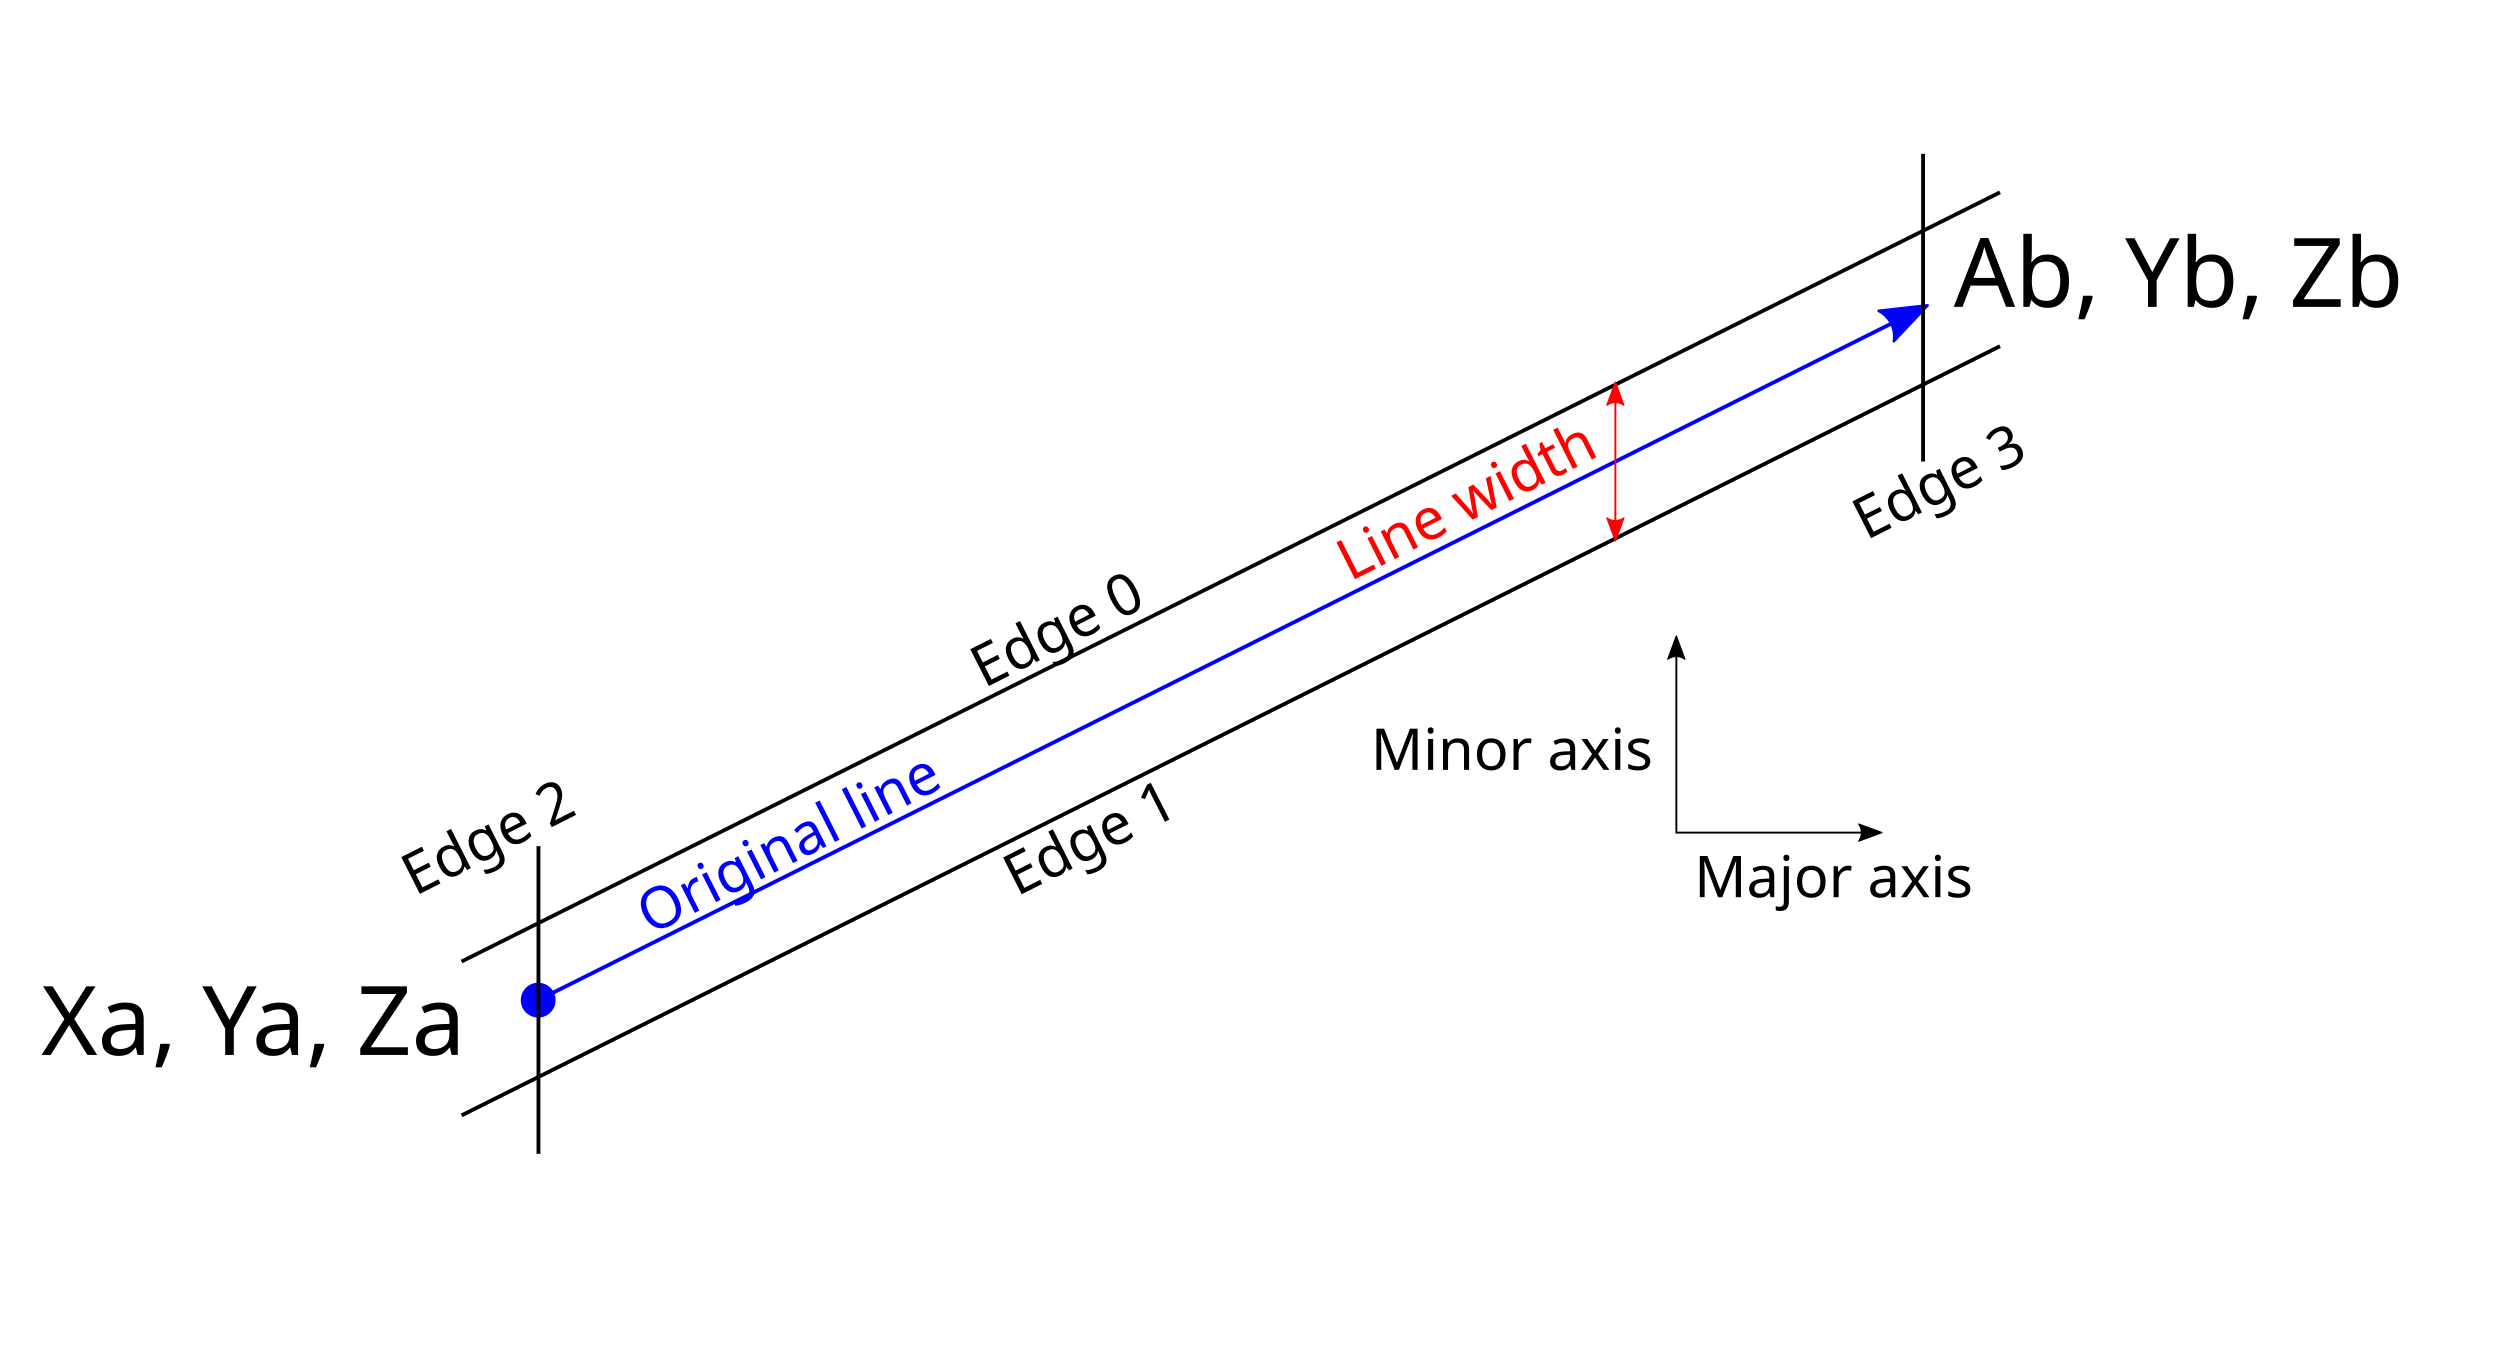
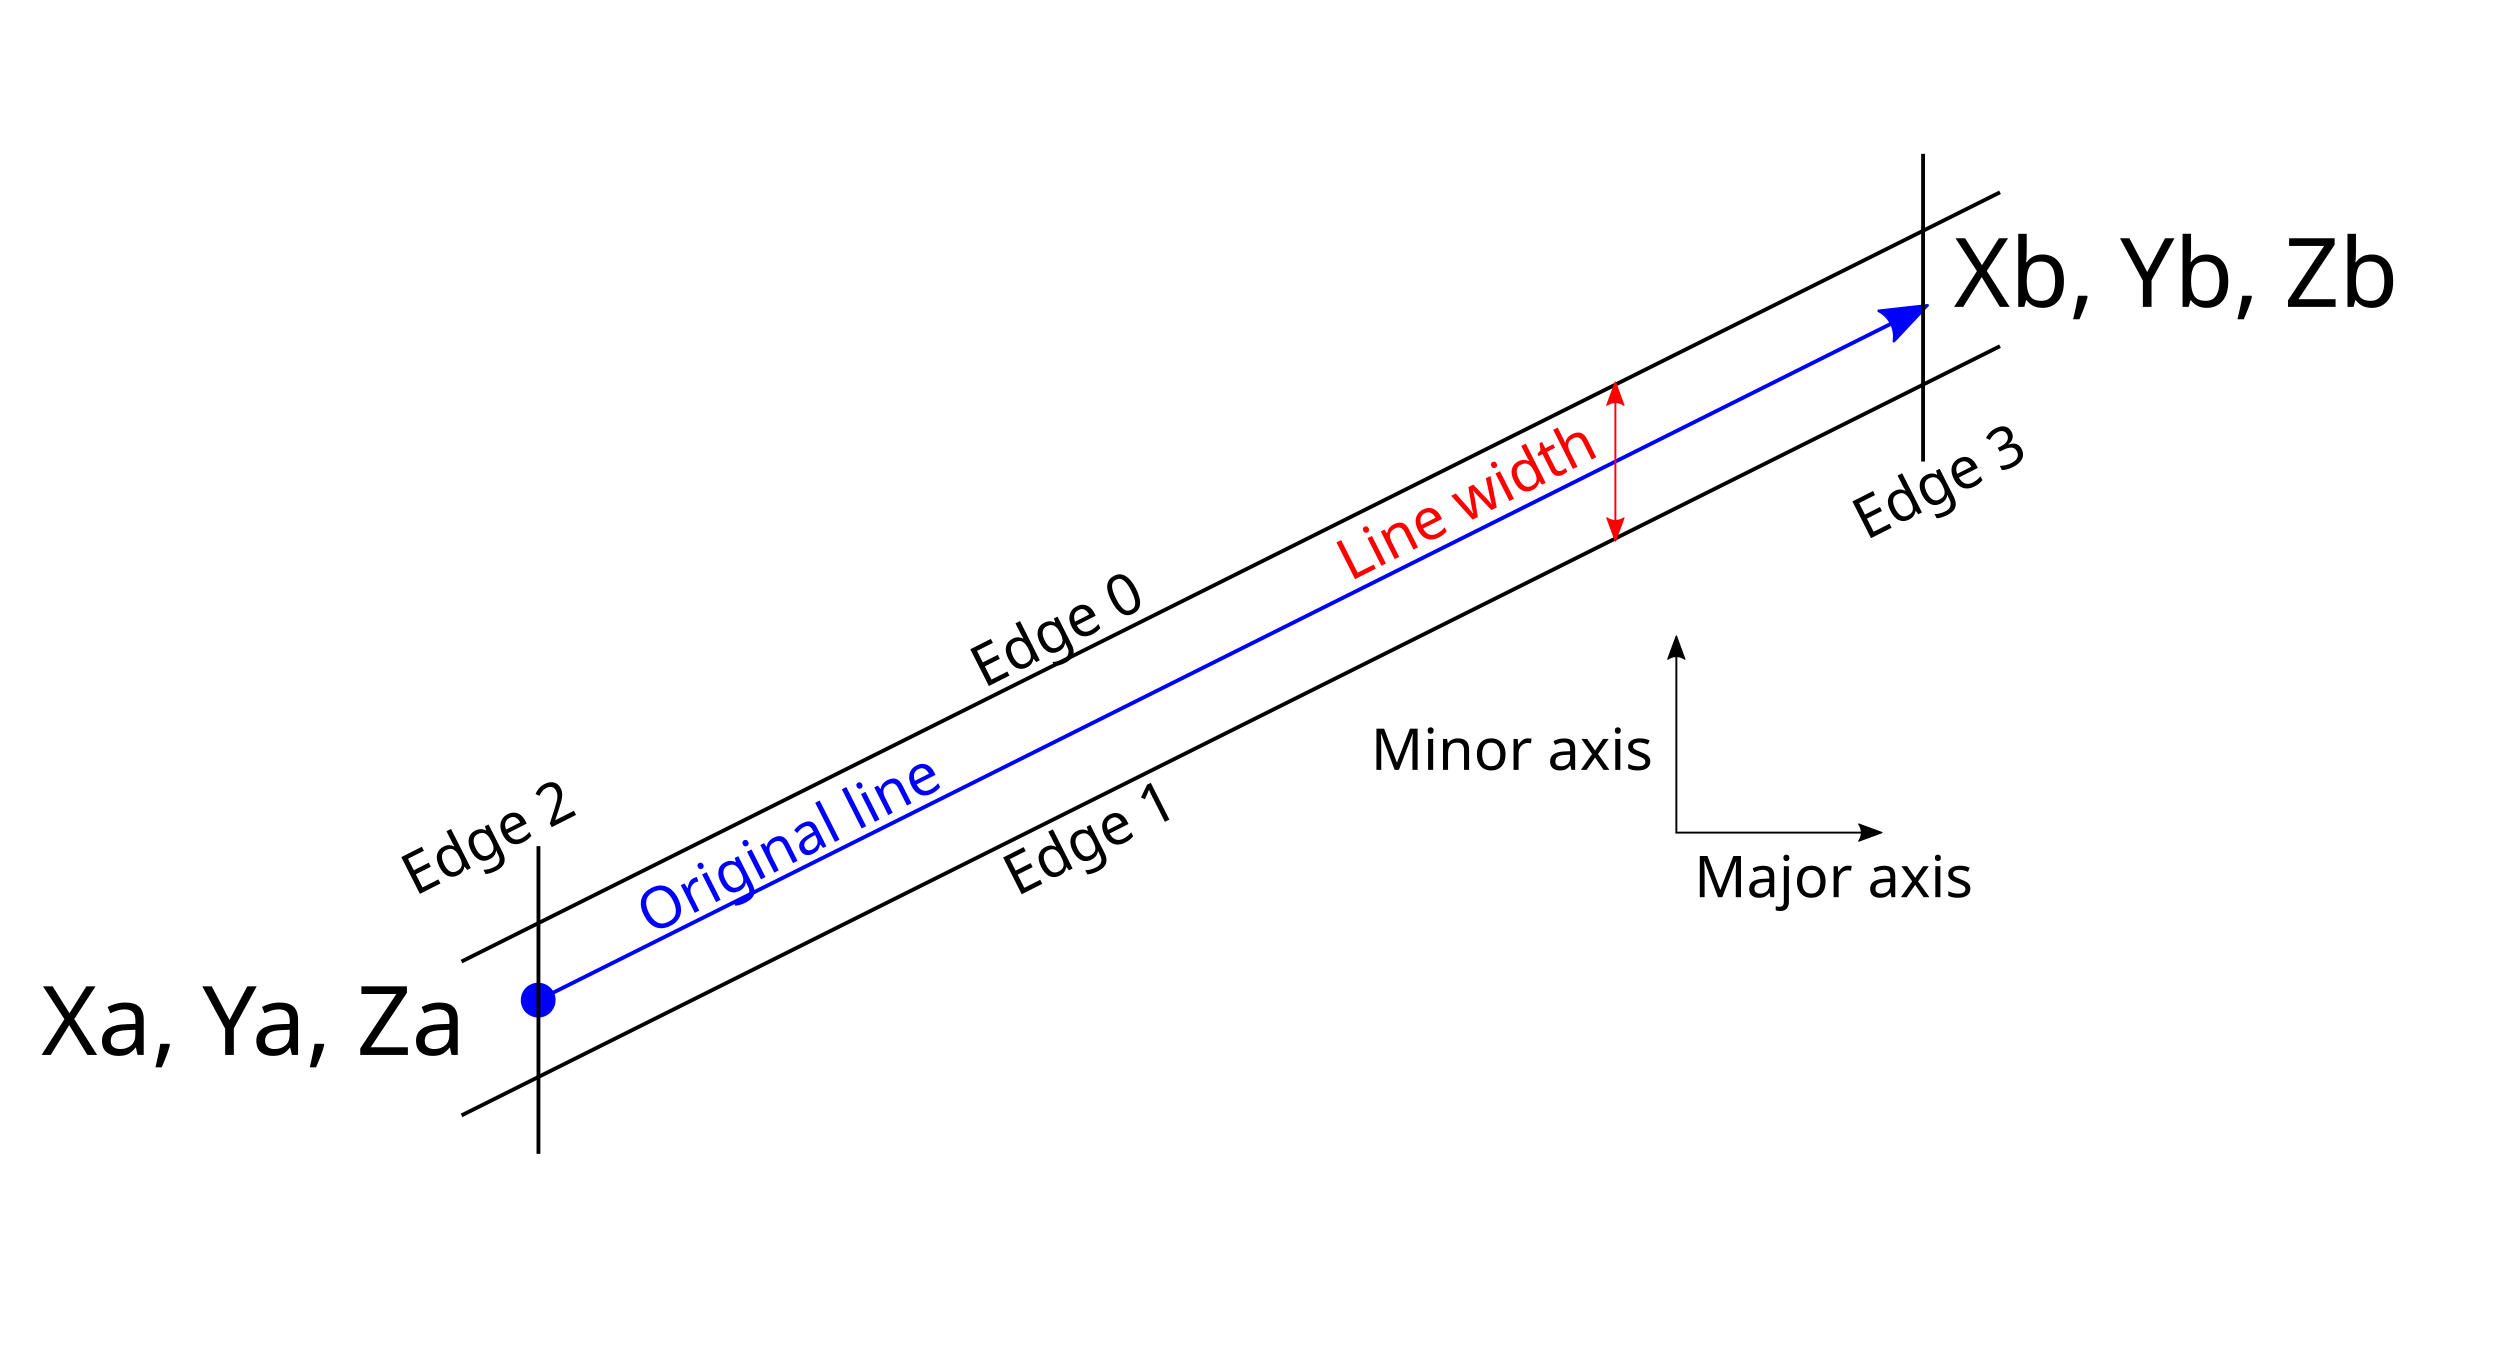
<svg xmlns="http://www.w3.org/2000/svg" width="650" height="350" viewBox="0 0 650 350" id="svg2" version="1.1">
  <defs id="defs4">
    <marker style="overflow:visible" id="marker11504" refX="0" refY="0" orient="auto">
      <path transform="matrix(1.1,0,0,1.1,1.1,0)" d="M 8.719,4.034 -2.207,0.016 8.719,-4.002 c -1.745,2.372 -1.735,5.617 -6e-7,8.035 z" style="fill:#000000;fill-opacity:1;fill-rule:evenodd;stroke:#000000;stroke-width:0.625;stroke-linejoin:round;stroke-opacity:1" id="path11506" />
    </marker>
    <marker style="overflow:visible" id="marker11446" refX="0" refY="0" orient="auto">
      <path transform="matrix(-1.1,0,0,-1.1,-1.1,0)" d="M 8.719,4.034 -2.207,0.016 8.719,-4.002 c -1.745,2.372 -1.735,5.617 -6e-7,8.035 z" style="fill:#000000;fill-opacity:1;fill-rule:evenodd;stroke:#000000;stroke-width:0.625;stroke-linejoin:round;stroke-opacity:1" id="path11448" />
    </marker>
    <marker style="overflow:visible" id="marker11386" refX="0" refY="0" orient="auto">
      <path transform="matrix(-1.1,0,0,-1.1,-1.1,0)" d="M 8.719,4.034 -2.207,0.016 8.719,-4.002 c -1.745,2.372 -1.735,5.617 -6e-7,8.035 z" style="fill:#0000ff;fill-opacity:1;fill-rule:evenodd;stroke:#0000ff;stroke-width:0.625;stroke-linejoin:round;stroke-opacity:1" id="path11388" />
    </marker>
    <marker orient="auto" refY="0" refX="0" id="Arrow2Lstart" style="overflow:visible">
      <path id="path4182" style="fill:#ff0000;fill-opacity:1;fill-rule:evenodd;stroke:#ff0000;stroke-width:0.625;stroke-linejoin:round;stroke-opacity:1" d="M 8.719,4.034 -2.207,0.016 8.719,-4.002 c -1.745,2.372 -1.735,5.617 -6e-7,8.035 z" transform="matrix(1.1,0,0,1.1,1.1,0)" />
    </marker>
    <marker orient="auto" refY="0" refX="0" id="Arrow1Lstart" style="overflow:visible">
      <path id="path4164" d="M 0,0 5,-5 -12.5,0 5,5 0,0 Z" style="fill:#000000;fill-opacity:1;fill-rule:evenodd;stroke:#000000;stroke-width:1pt;stroke-opacity:1" transform="matrix(0.8,0,0,0.8,10,0)" />
    </marker>
    <marker orient="auto" refY="0" refX="0" id="Arrow2Lend" style="overflow:visible">
      <path id="path4185" style="fill:#ff0000;fill-opacity:1;fill-rule:evenodd;stroke:#ff0000;stroke-width:0.625;stroke-linejoin:round;stroke-opacity:1" d="M 8.719,4.034 -2.207,0.016 8.719,-4.002 c -1.745,2.372 -1.735,5.617 -6e-7,8.035 z" transform="matrix(-1.1,0,0,-1.1,-1.1,0)" />
    </marker>
    <marker orient="auto" refY="0" refX="0" id="DotL" style="overflow:visible">
      <path id="path4225" d="m -2.5,-1 c 0,2.76 -2.24,5 -5,5 -2.76,0 -5,-2.24 -5,-5 0,-2.76 2.24,-5 5,-5 2.76,0 5,2.24 5,5 z" style="fill:#0000ff;fill-opacity:1;fill-rule:evenodd;stroke:#0000ff;stroke-width:1pt;stroke-opacity:1" transform="matrix(0.8,0,0,0.8,5.92,0.8)" />
    </marker>
  </defs>
  <g id="layer1" transform="translate(0,-702.3622)">
    <text xml:space="preserve" style="font-style:normal;font-variant:normal;font-weight:normal;font-stretch:normal;font-size:25px;line-height:125%;font-family:sans-serif;-inkscape-font-specification:'sans-serif, Normal';text-align:start;letter-spacing:0px;word-spacing:0px;writing-mode:lr-tb;text-anchor:start;fill:#000000;fill-opacity:1;stroke:none;stroke-width:1px;stroke-linecap:butt;stroke-linejoin:miter;stroke-opacity:1" x="10.714" y="976.648" id="text5038">
      <tspan id="tspan5040" x="10.714" y="976.648">Xa, Ya, Za</tspan>
    </text>
-     <text xml:space="preserve" style="font-style:normal;font-variant:normal;font-weight:normal;font-stretch:normal;font-size:25px;line-height:125%;font-family:sans-serif;-inkscape-font-specification:'sans-serif, Normal';text-align:start;letter-spacing:0px;word-spacing:0px;writing-mode:lr-tb;text-anchor:start;fill:#000000;fill-opacity:1;stroke:none;stroke-width:1px;stroke-linecap:butt;stroke-linejoin:miter;stroke-opacity:1" x="507.967" y="782.153" id="text5042">
-       <tspan id="tspan5044" x="507.967" y="782.153">Ab, Yb, Zb</tspan>
+     <text xml:space="preserve" style="font-size:25px;font-style:normal;font-variant:normal;font-weight:normal;font-stretch:normal;text-align:start;line-height:125%;letter-spacing:0px;word-spacing:0px;writing-mode:lr-tb;text-anchor:start;fill:#000000;fill-opacity:1;stroke:none;font-family:sans-serif;-inkscape-font-specification:'sans-serif, Normal'" x="507.967" y="782.153" id="text5042">
+       <tspan id="tspan5044" x="507.967" y="782.153">Xb, Yb, Zb</tspan>
    </text>
    <path style="fill:none;fill-rule:evenodd;stroke:#0000ff;stroke-width:1px;stroke-linecap:butt;stroke-linejoin:miter;stroke-opacity:1;marker-start:url(#DotL);marker-end:url(#marker11386)" d="m 140,962.362 360,-180" id="path11154" />
    <path style="fill:none;fill-rule:evenodd;stroke:#000000;stroke-width:1px;stroke-linecap:butt;stroke-linejoin:miter;stroke-opacity:1" d="m 120,992.362 400,-200" id="path11156" />
    <path style="fill:none;fill-rule:evenodd;stroke:#000000;stroke-width:1px;stroke-linecap:butt;stroke-linejoin:miter;stroke-opacity:1" d="m 120,952.362 400,-200" id="path11158" />
    <path style="fill:none;fill-rule:evenodd;stroke:#000000;stroke-width:1px;stroke-linecap:butt;stroke-linejoin:miter;stroke-opacity:1" d="m 500,742.362 0,80" id="path11160" />
    <path style="fill:none;fill-rule:evenodd;stroke:#000000;stroke-width:1px;stroke-linecap:butt;stroke-linejoin:miter;stroke-opacity:1" d="m 140,922.362 0,80" id="path11162" />
    <path style="fill:none;fill-rule:evenodd;stroke:#ff0000;stroke-width:0.5;stroke-linecap:butt;stroke-linejoin:miter;stroke-miterlimit:4;stroke-dasharray:none;stroke-opacity:1;marker-start:url(#Arrow2Lstart);marker-end:url(#Arrow2Lend)" d="m 420,802.362 0,40" id="path11164" />
    <path style="fill:none;fill-rule:evenodd;stroke:#000000;stroke-width:0.5;stroke-linecap:butt;stroke-linejoin:miter;stroke-miterlimit:4;stroke-dasharray:none;stroke-opacity:1;marker-start:url(#marker11504);marker-end:url(#marker11446)" d="m 435.854,868.397 0,50.446 52.768,0" id="path11438" />
    <text xml:space="preserve" style="font-style:normal;font-variant:normal;font-weight:normal;font-stretch:normal;font-size:15px;line-height:125%;font-family:sans-serif;-inkscape-font-specification:'sans-serif, Normal';text-align:start;letter-spacing:0px;word-spacing:0px;writing-mode:lr-tb;text-anchor:start;fill:#000000;fill-opacity:1;stroke:none;stroke-width:1px;stroke-linecap:butt;stroke-linejoin:miter;stroke-opacity:1" x="356.421" y="902.522" id="text11826">
      <tspan id="tspan11828" x="356.421" y="902.522">Minor axis</tspan>
    </text>
    <text xml:space="preserve" style="font-style:normal;font-variant:normal;font-weight:normal;font-stretch:normal;font-size:15px;line-height:125%;font-family:sans-serif;-inkscape-font-specification:'sans-serif, Normal';text-align:start;letter-spacing:0px;word-spacing:0px;writing-mode:lr-tb;text-anchor:start;fill:#000000;fill-opacity:1;stroke:none;stroke-width:1px;stroke-linecap:butt;stroke-linejoin:miter;stroke-opacity:1" x="440.497" y="935.629" id="text11830">
      <tspan id="tspan11832" x="440.497" y="935.629">Major axis</tspan>
    </text>
    <text xml:space="preserve" style="font-style:normal;font-variant:normal;font-weight:normal;font-stretch:normal;font-size:15px;line-height:125%;font-family:sans-serif;-inkscape-font-specification:'sans-serif, Normal';text-align:start;letter-spacing:0px;word-spacing:0px;writing-mode:lr-tb;text-anchor:start;fill:#000000;fill-opacity:1;stroke:none;stroke-width:1px;stroke-linecap:butt;stroke-linejoin:miter;stroke-opacity:1" x="-169.503" y="901.962" id="text12338" transform="matrix(0.8923626,-0.4513191,0.4513191,0.8923626,0,0)">
      <tspan id="tspan12340" x="-169.503" y="901.962">Edge 0</tspan>
    </text>
    <text xml:space="preserve" style="font-style:normal;font-variant:normal;font-weight:normal;font-stretch:normal;font-size:15px;line-height:125%;font-family:sans-serif;-inkscape-font-specification:'sans-serif, Normal';text-align:start;letter-spacing:0px;word-spacing:0px;writing-mode:lr-tb;text-anchor:start;fill:#000000;fill-opacity:1;stroke:none;stroke-width:1px;stroke-linecap:butt;stroke-linejoin:miter;stroke-opacity:1" x="-186.325" y="954.13" id="text12338-2" transform="matrix(0.8923626,-0.4513191,0.4513191,0.8923626,0,0)">
      <tspan id="tspan12340-0" x="-186.325" y="954.13">Edge 1</tspan>
    </text>
    <text xml:space="preserve" style="font-style:normal;font-variant:normal;font-weight:normal;font-stretch:normal;font-size:15px;line-height:125%;font-family:sans-serif;-inkscape-font-specification:'sans-serif, Normal';text-align:start;letter-spacing:0px;word-spacing:0px;writing-mode:lr-tb;text-anchor:start;fill:#000000;fill-opacity:1;stroke:none;stroke-width:1px;stroke-linecap:butt;stroke-linejoin:miter;stroke-opacity:1" x="52.507" y="971.175" id="text12338-1" transform="matrix(0.8923626,-0.4513191,0.4513191,0.8923626,0,0)">
      <tspan id="tspan12340-7" x="52.507" y="971.175">Edge 3</tspan>
    </text>
    <text xml:space="preserve" style="font-style:normal;font-variant:normal;font-weight:normal;font-stretch:normal;font-size:15px;line-height:125%;font-family:sans-serif;-inkscape-font-specification:'sans-serif, Normal';text-align:start;letter-spacing:0px;word-spacing:0px;writing-mode:lr-tb;text-anchor:start;fill:#000000;fill-opacity:1;stroke:none;stroke-width:1px;stroke-linecap:butt;stroke-linejoin:miter;stroke-opacity:1" x="-325.912" y="883.421" id="text12338-3" transform="matrix(0.8923626,-0.4513191,0.4513191,0.8923626,0,0)">
      <tspan id="tspan12340-00" x="-325.912" y="883.421">Edge 2</tspan>
    </text>
    <text xml:space="preserve" style="font-style:normal;font-variant:normal;font-weight:normal;font-stretch:normal;font-size:15px;line-height:125%;font-family:sans-serif;-inkscape-font-specification:'sans-serif, Normal';text-align:start;letter-spacing:0px;word-spacing:0px;writing-mode:lr-tb;text-anchor:start;fill:#ff0000;fill-opacity:1;stroke:none;stroke-width:1px;stroke-linecap:butt;stroke-linejoin:miter;stroke-opacity:1" x="-72.01" y="920.14" id="text12338-1-0" transform="matrix(0.8923626,-0.4513191,0.4513191,0.8923626,0,0)">
      <tspan id="tspan12340-7-1" x="-72.01" y="920.14">Line width</tspan>
    </text>
    <text xml:space="preserve" style="font-style:normal;font-variant:normal;font-weight:normal;font-stretch:normal;font-size:15px;line-height:125%;font-family:sans-serif;-inkscape-font-specification:'sans-serif, Normal';text-align:start;letter-spacing:0px;word-spacing:0px;writing-mode:lr-tb;text-anchor:start;fill:#0000ff;fill-opacity:1;stroke:none;stroke-width:1px;stroke-linecap:butt;stroke-linejoin:miter;stroke-opacity:1" x="-275.9" y="920.084" id="text12338-1-0-9" transform="matrix(0.8923626,-0.4513191,0.4513191,0.8923626,0,0)">
      <tspan id="tspan12340-7-1-6" x="-275.9" y="920.084">Original line</tspan>
    </text>
  </g>
</svg>
